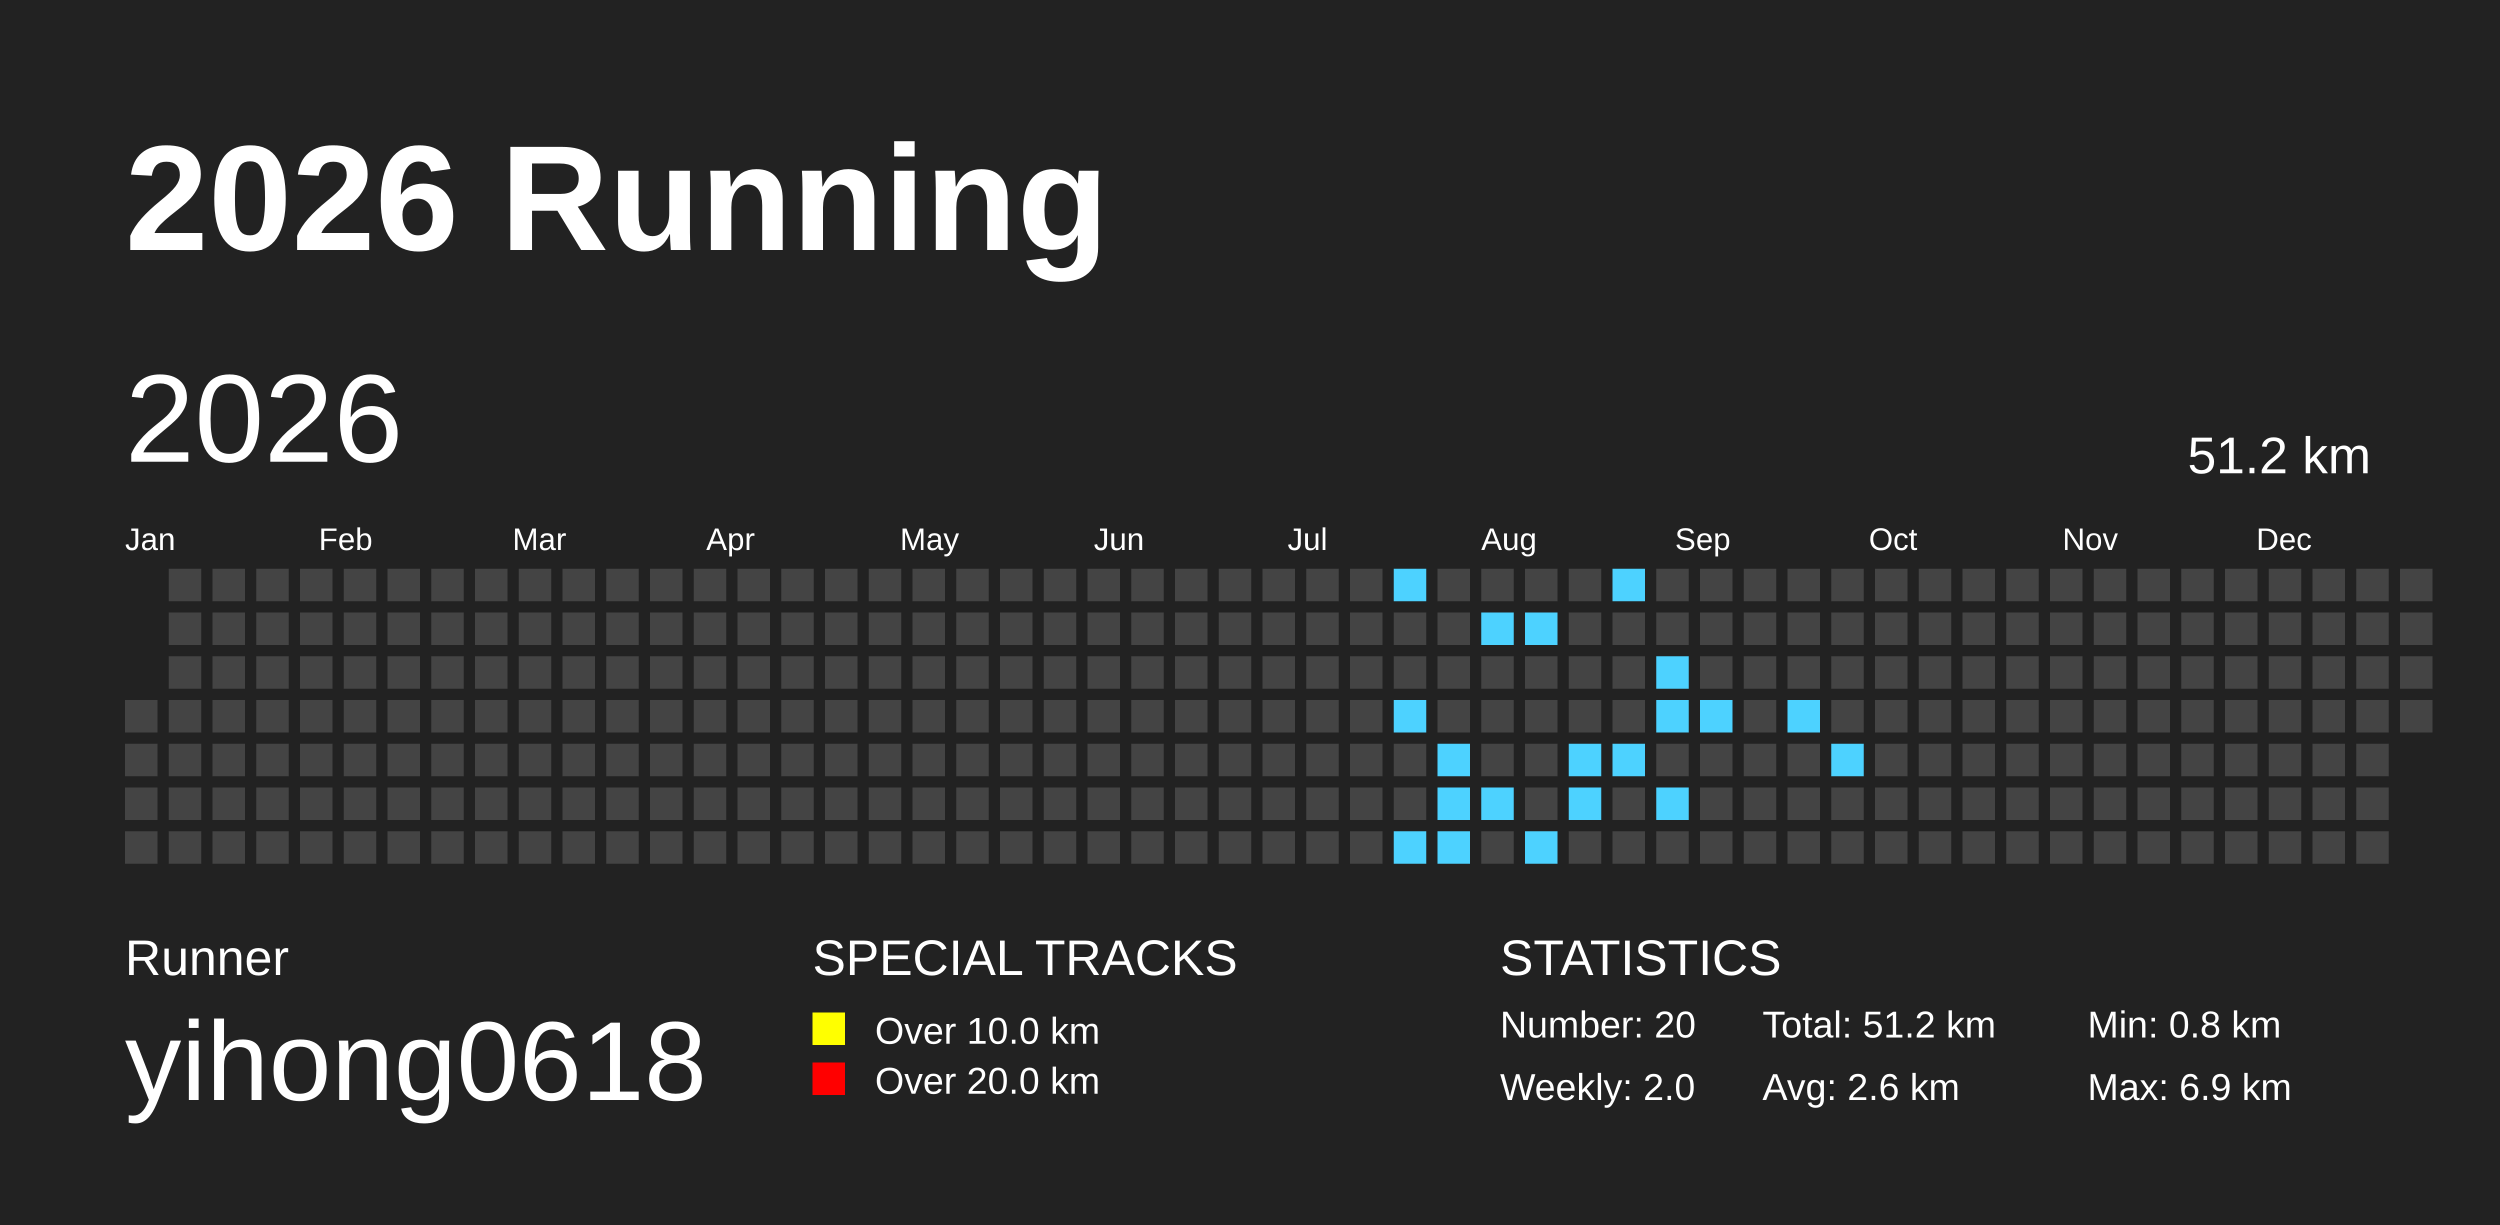
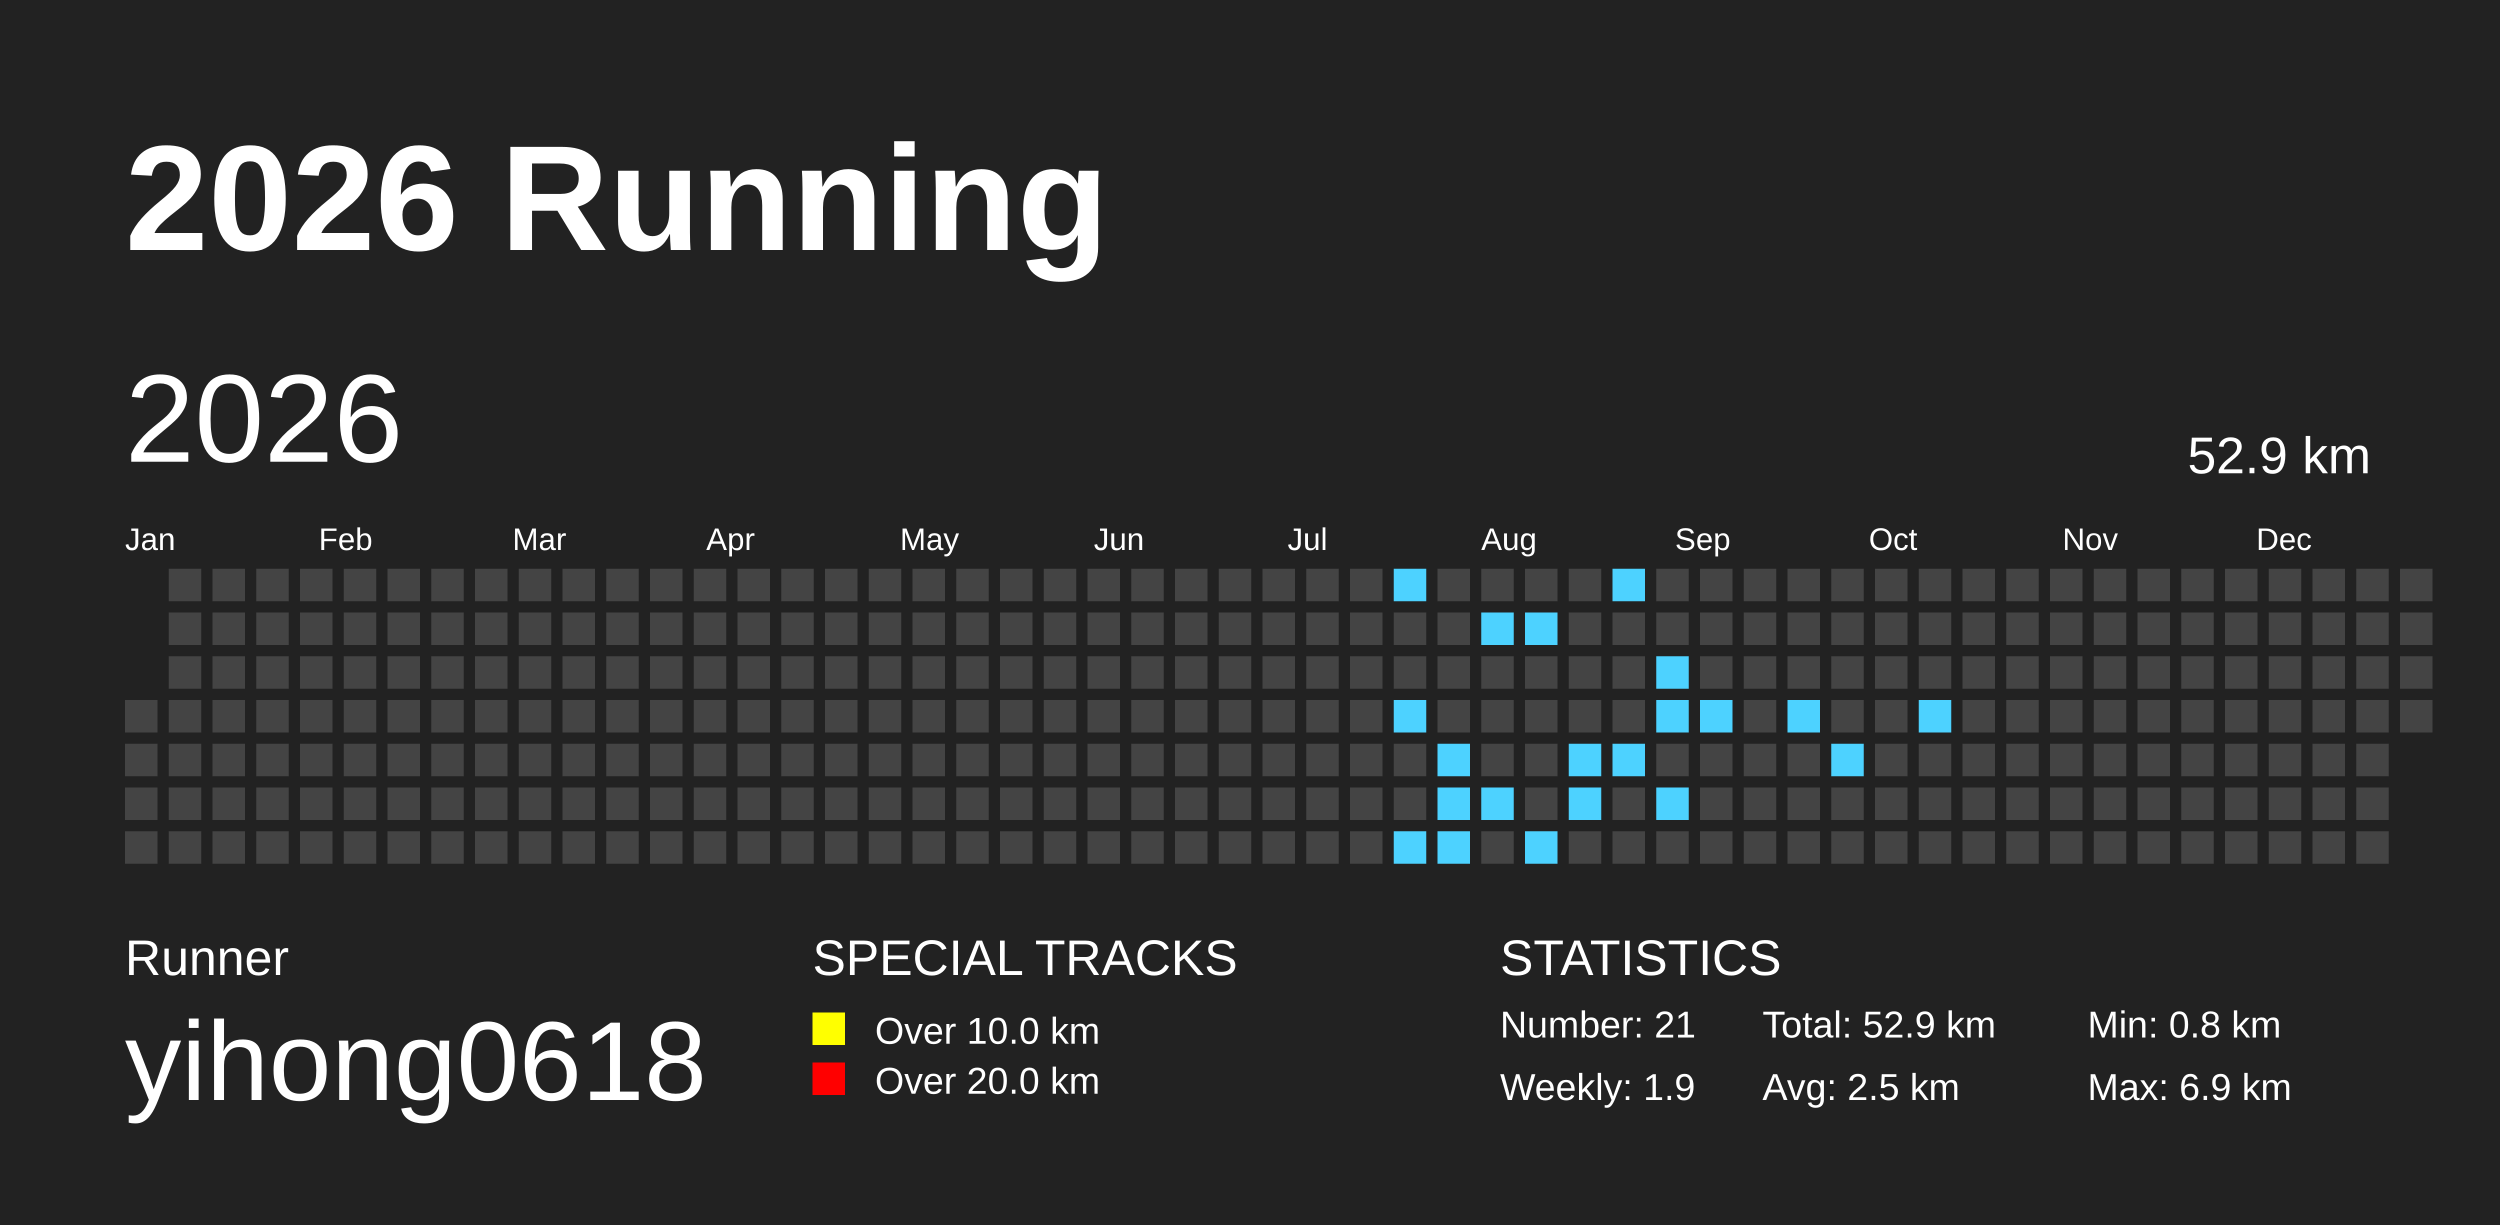
<svg xmlns="http://www.w3.org/2000/svg" baseProfile="full" height="98mm" version="1.1" viewBox="0,0,200,98" width="200mm">
  <defs />
  <rect fill="#222222" height="98" width="200" x="0" y="0" />
  <text fill="#FFFFFF" style="font-size:12px; font-family:Arial; font-weight:bold;" x="10" y="20">2026 Running</text>
  <text fill="#FFFFFF" style="font-size:4px; font-family:Arial" x="10" y="78">Runner</text>
  <text fill="#FFFFFF" style="font-size:9px; font-family:Arial" x="10" y="88">yihong0618</text>
  <text fill="#FFFFFF" style="font-size:4px; font-family:Arial" x="65" y="78">SPECIAL TRACKS</text>
  <rect fill="yellow" height="2.6" width="2.6" x="65" y="81" />
  <text fill="#FFFFFF" style="font-size:3px; font-family:Arial" x="70" y="83.5">Over 10.0 km</text>
  <rect fill="red" height="2.6" width="2.6" x="65" y="85" />
  <text fill="#FFFFFF" style="font-size:3px; font-family:Arial" x="70" y="87.5">Over 20.0 km</text>
  <text fill="#FFFFFF" style="font-size:4px; font-family:Arial" x="120" y="78">STATISTICS</text>
-   <text fill="#FFFFFF" style="font-size:3px; font-family:Arial" x="120" y="83">Number: 20</text>
-   <text fill="#FFFFFF" style="font-size:3px; font-family:Arial" x="120" y="88">Weekly: 2.0</text>
-   <text fill="#FFFFFF" style="font-size:3px; font-family:Arial" x="141" y="83">Total: 51.2 km</text>
-   <text fill="#FFFFFF" style="font-size:3px; font-family:Arial" x="141" y="88">Avg: 2.6 km</text>
+   <text fill="#FFFFFF" style="font-size:3px; font-family:Arial" x="120" y="83">Number: 21</text>
+   <text fill="#FFFFFF" style="font-size:3px; font-family:Arial" x="120" y="88">Weekly: 1.9</text>
+   <text fill="#FFFFFF" style="font-size:3px; font-family:Arial" x="141" y="83">Total: 52.9 km</text>
+   <text fill="#FFFFFF" style="font-size:3px; font-family:Arial" x="141" y="88">Avg: 2.5 km</text>
  <text fill="#FFFFFF" style="font-size:3px; font-family:Arial" x="167" y="83">Min: 0.8 km</text>
  <text fill="#FFFFFF" style="font-size:3px; font-family:Arial" x="167" y="88">Max: 6.9 km</text>
  <text dominant-baseline="hanging" fill="#FFFFFF" style="font-size:10.0px; font-family:Arial;" x="10" y="30">2026</text>
-   <text dominant-baseline="hanging" fill="#FFFFFF" style="font-size:4.125px; font-family:Arial;" x="175" y="35">51.2 km</text>
+   <text dominant-baseline="hanging" fill="#FFFFFF" style="font-size:4.125px; font-family:Arial;" x="175" y="35">52.9 km</text>
  <text fill="#FFFFFF" style="font-size:2.5px; font-family:Arial" x="10.0" y="44">Jan</text>
  <text fill="#FFFFFF" style="font-size:2.5px; font-family:Arial" x="25.5" y="44">Feb</text>
  <text fill="#FFFFFF" style="font-size:2.5px; font-family:Arial" x="41.0" y="44">Mar</text>
  <text fill="#FFFFFF" style="font-size:2.5px; font-family:Arial" x="56.5" y="44">Apr</text>
  <text fill="#FFFFFF" style="font-size:2.5px; font-family:Arial" x="72.0" y="44">May</text>
  <text fill="#FFFFFF" style="font-size:2.5px; font-family:Arial" x="87.5" y="44">Jun</text>
  <text fill="#FFFFFF" style="font-size:2.5px; font-family:Arial" x="103.0" y="44">Jul</text>
  <text fill="#FFFFFF" style="font-size:2.5px; font-family:Arial" x="118.5" y="44">Aug</text>
  <text fill="#FFFFFF" style="font-size:2.5px; font-family:Arial" x="134.0" y="44">Sep</text>
  <text fill="#FFFFFF" style="font-size:2.5px; font-family:Arial" x="149.5" y="44">Oct</text>
  <text fill="#FFFFFF" style="font-size:2.5px; font-family:Arial" x="165.0" y="44">Nov</text>
  <text fill="#FFFFFF" style="font-size:2.5px; font-family:Arial" x="180.5" y="44">Dec</text>
  <rect fill="#444444" height="2.6" width="2.6" x="10.0" y="56.0" />
  <rect fill="#444444" height="2.6" width="2.6" x="10.0" y="59.5" />
  <rect fill="#444444" height="2.6" width="2.6" x="10.0" y="63.0" />
  <rect fill="#444444" height="2.6" width="2.6" x="10.0" y="66.5" />
  <rect fill="#444444" height="2.6" width="2.6" x="13.5" y="45.5" />
  <rect fill="#444444" height="2.6" width="2.6" x="13.5" y="49.0" />
  <rect fill="#444444" height="2.6" width="2.6" x="13.5" y="52.5" />
  <rect fill="#444444" height="2.6" width="2.6" x="13.5" y="56.0" />
  <rect fill="#444444" height="2.6" width="2.6" x="13.5" y="59.5" />
  <rect fill="#444444" height="2.6" width="2.6" x="13.5" y="63.0" />
  <rect fill="#444444" height="2.6" width="2.6" x="13.5" y="66.5" />
  <rect fill="#444444" height="2.6" width="2.6" x="17.0" y="45.5" />
  <rect fill="#444444" height="2.6" width="2.6" x="17.0" y="49.0" />
  <rect fill="#444444" height="2.6" width="2.6" x="17.0" y="52.5" />
  <rect fill="#444444" height="2.6" width="2.6" x="17.0" y="56.0" />
  <rect fill="#444444" height="2.6" width="2.6" x="17.0" y="59.5" />
  <rect fill="#444444" height="2.6" width="2.6" x="17.0" y="63.0" />
  <rect fill="#444444" height="2.6" width="2.6" x="17.0" y="66.5" />
  <rect fill="#444444" height="2.6" width="2.6" x="20.5" y="45.5" />
  <rect fill="#444444" height="2.6" width="2.6" x="20.5" y="49.0" />
  <rect fill="#444444" height="2.6" width="2.6" x="20.5" y="52.5" />
  <rect fill="#444444" height="2.6" width="2.6" x="20.5" y="56.0" />
  <rect fill="#444444" height="2.6" width="2.6" x="20.5" y="59.5" />
  <rect fill="#444444" height="2.6" width="2.6" x="20.5" y="63.0" />
  <rect fill="#444444" height="2.6" width="2.6" x="20.5" y="66.5" />
  <rect fill="#444444" height="2.6" width="2.6" x="24.0" y="45.5" />
  <rect fill="#444444" height="2.6" width="2.6" x="24.0" y="49.0" />
  <rect fill="#444444" height="2.6" width="2.6" x="24.0" y="52.5" />
  <rect fill="#444444" height="2.6" width="2.6" x="24.0" y="56.0" />
  <rect fill="#444444" height="2.6" width="2.6" x="24.0" y="59.5" />
  <rect fill="#444444" height="2.6" width="2.6" x="24.0" y="63.0" />
  <rect fill="#444444" height="2.6" width="2.6" x="24.0" y="66.5" />
  <rect fill="#444444" height="2.6" width="2.6" x="27.5" y="45.5" />
  <rect fill="#444444" height="2.6" width="2.6" x="27.5" y="49.0" />
  <rect fill="#444444" height="2.6" width="2.6" x="27.5" y="52.5" />
  <rect fill="#444444" height="2.6" width="2.6" x="27.5" y="56.0" />
  <rect fill="#444444" height="2.6" width="2.6" x="27.5" y="59.5" />
  <rect fill="#444444" height="2.6" width="2.6" x="27.5" y="63.0" />
  <rect fill="#444444" height="2.6" width="2.6" x="27.5" y="66.5" />
  <rect fill="#444444" height="2.6" width="2.6" x="31.0" y="45.5" />
  <rect fill="#444444" height="2.6" width="2.6" x="31.0" y="49.0" />
  <rect fill="#444444" height="2.6" width="2.6" x="31.0" y="52.5" />
  <rect fill="#444444" height="2.6" width="2.6" x="31.0" y="56.0" />
  <rect fill="#444444" height="2.6" width="2.6" x="31.0" y="59.5" />
  <rect fill="#444444" height="2.6" width="2.6" x="31.0" y="63.0" />
  <rect fill="#444444" height="2.6" width="2.6" x="31.0" y="66.5" />
  <rect fill="#444444" height="2.6" width="2.6" x="34.5" y="45.5" />
  <rect fill="#444444" height="2.6" width="2.6" x="34.5" y="49.0" />
  <rect fill="#444444" height="2.6" width="2.6" x="34.5" y="52.5" />
  <rect fill="#444444" height="2.6" width="2.6" x="34.5" y="56.0" />
  <rect fill="#444444" height="2.6" width="2.6" x="34.5" y="59.5" />
  <rect fill="#444444" height="2.6" width="2.6" x="34.5" y="63.0" />
  <rect fill="#444444" height="2.6" width="2.6" x="34.5" y="66.5" />
  <rect fill="#444444" height="2.6" width="2.6" x="38.0" y="45.5" />
  <rect fill="#444444" height="2.6" width="2.6" x="38.0" y="49.0" />
  <rect fill="#444444" height="2.6" width="2.6" x="38.0" y="52.5" />
  <rect fill="#444444" height="2.6" width="2.6" x="38.0" y="56.0" />
  <rect fill="#444444" height="2.6" width="2.6" x="38.0" y="59.5" />
  <rect fill="#444444" height="2.6" width="2.6" x="38.0" y="63.0" />
  <rect fill="#444444" height="2.6" width="2.6" x="38.0" y="66.5" />
  <rect fill="#444444" height="2.6" width="2.6" x="41.5" y="45.5" />
  <rect fill="#444444" height="2.6" width="2.6" x="41.5" y="49.0" />
  <rect fill="#444444" height="2.6" width="2.6" x="41.5" y="52.5" />
  <rect fill="#444444" height="2.6" width="2.6" x="41.5" y="56.0" />
  <rect fill="#444444" height="2.6" width="2.6" x="41.5" y="59.5" />
  <rect fill="#444444" height="2.6" width="2.6" x="41.5" y="63.0" />
  <rect fill="#444444" height="2.6" width="2.6" x="41.5" y="66.5" />
  <rect fill="#444444" height="2.6" width="2.6" x="45.0" y="45.5" />
  <rect fill="#444444" height="2.6" width="2.6" x="45.0" y="49.0" />
  <rect fill="#444444" height="2.6" width="2.6" x="45.0" y="52.5" />
  <rect fill="#444444" height="2.6" width="2.6" x="45.0" y="56.0" />
  <rect fill="#444444" height="2.6" width="2.6" x="45.0" y="59.5" />
  <rect fill="#444444" height="2.6" width="2.6" x="45.0" y="63.0" />
  <rect fill="#444444" height="2.6" width="2.6" x="45.0" y="66.5" />
  <rect fill="#444444" height="2.6" width="2.6" x="48.5" y="45.5" />
  <rect fill="#444444" height="2.6" width="2.6" x="48.5" y="49.0" />
  <rect fill="#444444" height="2.6" width="2.6" x="48.5" y="52.5" />
  <rect fill="#444444" height="2.6" width="2.6" x="48.5" y="56.0" />
  <rect fill="#444444" height="2.6" width="2.6" x="48.5" y="59.5" />
  <rect fill="#444444" height="2.6" width="2.6" x="48.5" y="63.0" />
  <rect fill="#444444" height="2.6" width="2.6" x="48.5" y="66.5" />
  <rect fill="#444444" height="2.6" width="2.6" x="52.0" y="45.5" />
  <rect fill="#444444" height="2.6" width="2.6" x="52.0" y="49.0" />
  <rect fill="#444444" height="2.6" width="2.6" x="52.0" y="52.5" />
  <rect fill="#444444" height="2.6" width="2.6" x="52.0" y="56.0" />
  <rect fill="#444444" height="2.6" width="2.6" x="52.0" y="59.5" />
  <rect fill="#444444" height="2.6" width="2.6" x="52.0" y="63.0" />
  <rect fill="#444444" height="2.6" width="2.6" x="52.0" y="66.5" />
  <rect fill="#444444" height="2.6" width="2.6" x="55.5" y="45.5" />
  <rect fill="#444444" height="2.6" width="2.6" x="55.5" y="49.0" />
  <rect fill="#444444" height="2.6" width="2.6" x="55.5" y="52.5" />
  <rect fill="#444444" height="2.6" width="2.6" x="55.5" y="56.0" />
  <rect fill="#444444" height="2.6" width="2.6" x="55.5" y="59.5" />
  <rect fill="#444444" height="2.6" width="2.6" x="55.5" y="63.0" />
  <rect fill="#444444" height="2.6" width="2.6" x="55.5" y="66.5" />
  <rect fill="#444444" height="2.6" width="2.6" x="59.0" y="45.5" />
  <rect fill="#444444" height="2.6" width="2.6" x="59.0" y="49.0" />
  <rect fill="#444444" height="2.6" width="2.6" x="59.0" y="52.5" />
  <rect fill="#444444" height="2.6" width="2.6" x="59.0" y="56.0" />
  <rect fill="#444444" height="2.6" width="2.6" x="59.0" y="59.5" />
  <rect fill="#444444" height="2.6" width="2.6" x="59.0" y="63.0" />
  <rect fill="#444444" height="2.6" width="2.6" x="59.0" y="66.5" />
  <rect fill="#444444" height="2.6" width="2.6" x="62.5" y="45.5" />
  <rect fill="#444444" height="2.6" width="2.6" x="62.5" y="49.0" />
  <rect fill="#444444" height="2.6" width="2.6" x="62.5" y="52.5" />
  <rect fill="#444444" height="2.6" width="2.6" x="62.5" y="56.0" />
  <rect fill="#444444" height="2.6" width="2.6" x="62.5" y="59.5" />
  <rect fill="#444444" height="2.6" width="2.6" x="62.5" y="63.0" />
  <rect fill="#444444" height="2.6" width="2.6" x="62.5" y="66.5" />
  <rect fill="#444444" height="2.6" width="2.6" x="66.0" y="45.5" />
  <rect fill="#444444" height="2.6" width="2.6" x="66.0" y="49.0" />
  <rect fill="#444444" height="2.6" width="2.6" x="66.0" y="52.5" />
  <rect fill="#444444" height="2.6" width="2.6" x="66.0" y="56.0" />
  <rect fill="#444444" height="2.6" width="2.6" x="66.0" y="59.5" />
  <rect fill="#444444" height="2.6" width="2.6" x="66.0" y="63.0" />
  <rect fill="#444444" height="2.6" width="2.6" x="66.0" y="66.5" />
  <rect fill="#444444" height="2.6" width="2.6" x="69.5" y="45.5" />
  <rect fill="#444444" height="2.6" width="2.6" x="69.5" y="49.0" />
  <rect fill="#444444" height="2.6" width="2.6" x="69.5" y="52.5" />
  <rect fill="#444444" height="2.6" width="2.6" x="69.5" y="56.0" />
  <rect fill="#444444" height="2.6" width="2.6" x="69.5" y="59.5" />
  <rect fill="#444444" height="2.6" width="2.6" x="69.5" y="63.0" />
  <rect fill="#444444" height="2.6" width="2.6" x="69.5" y="66.5" />
  <rect fill="#444444" height="2.6" width="2.6" x="73.0" y="45.5" />
  <rect fill="#444444" height="2.6" width="2.6" x="73.0" y="49.0" />
  <rect fill="#444444" height="2.6" width="2.6" x="73.0" y="52.5" />
  <rect fill="#444444" height="2.6" width="2.6" x="73.0" y="56.0" />
  <rect fill="#444444" height="2.6" width="2.6" x="73.0" y="59.5" />
  <rect fill="#444444" height="2.6" width="2.6" x="73.0" y="63.0" />
  <rect fill="#444444" height="2.6" width="2.6" x="73.0" y="66.5" />
  <rect fill="#444444" height="2.6" width="2.6" x="76.5" y="45.5" />
  <rect fill="#444444" height="2.6" width="2.6" x="76.5" y="49.0" />
  <rect fill="#444444" height="2.6" width="2.6" x="76.5" y="52.5" />
  <rect fill="#444444" height="2.6" width="2.6" x="76.5" y="56.0" />
  <rect fill="#444444" height="2.6" width="2.6" x="76.5" y="59.5" />
  <rect fill="#444444" height="2.6" width="2.6" x="76.5" y="63.0" />
  <rect fill="#444444" height="2.6" width="2.6" x="76.5" y="66.5" />
  <rect fill="#444444" height="2.6" width="2.6" x="80.0" y="45.5" />
  <rect fill="#444444" height="2.6" width="2.6" x="80.0" y="49.0" />
  <rect fill="#444444" height="2.6" width="2.6" x="80.0" y="52.5" />
  <rect fill="#444444" height="2.6" width="2.6" x="80.0" y="56.0" />
  <rect fill="#444444" height="2.6" width="2.6" x="80.0" y="59.5" />
  <rect fill="#444444" height="2.6" width="2.6" x="80.0" y="63.0" />
  <rect fill="#444444" height="2.6" width="2.6" x="80.0" y="66.5" />
  <rect fill="#444444" height="2.6" width="2.6" x="83.5" y="45.5" />
  <rect fill="#444444" height="2.6" width="2.6" x="83.5" y="49.0" />
  <rect fill="#444444" height="2.6" width="2.6" x="83.5" y="52.5" />
  <rect fill="#444444" height="2.6" width="2.6" x="83.5" y="56.0" />
  <rect fill="#444444" height="2.6" width="2.6" x="83.5" y="59.5" />
  <rect fill="#444444" height="2.6" width="2.6" x="83.5" y="63.0" />
  <rect fill="#444444" height="2.6" width="2.6" x="83.5" y="66.5" />
  <rect fill="#444444" height="2.6" width="2.6" x="87.0" y="45.5" />
  <rect fill="#444444" height="2.6" width="2.6" x="87.0" y="49.0" />
  <rect fill="#444444" height="2.6" width="2.6" x="87.0" y="52.5" />
  <rect fill="#444444" height="2.6" width="2.6" x="87.0" y="56.0" />
  <rect fill="#444444" height="2.6" width="2.6" x="87.0" y="59.5" />
  <rect fill="#444444" height="2.6" width="2.6" x="87.0" y="63.0" />
  <rect fill="#444444" height="2.6" width="2.6" x="87.0" y="66.5" />
  <rect fill="#444444" height="2.6" width="2.6" x="90.5" y="45.5" />
  <rect fill="#444444" height="2.6" width="2.6" x="90.5" y="49.0" />
  <rect fill="#444444" height="2.6" width="2.6" x="90.5" y="52.5" />
  <rect fill="#444444" height="2.6" width="2.6" x="90.5" y="56.0" />
  <rect fill="#444444" height="2.6" width="2.6" x="90.5" y="59.5" />
  <rect fill="#444444" height="2.6" width="2.6" x="90.5" y="63.0" />
  <rect fill="#444444" height="2.6" width="2.6" x="90.5" y="66.5" />
  <rect fill="#444444" height="2.6" width="2.6" x="94.0" y="45.5" />
  <rect fill="#444444" height="2.6" width="2.6" x="94.0" y="49.0" />
  <rect fill="#444444" height="2.6" width="2.6" x="94.0" y="52.5" />
  <rect fill="#444444" height="2.6" width="2.6" x="94.0" y="56.0" />
  <rect fill="#444444" height="2.6" width="2.6" x="94.0" y="59.5" />
  <rect fill="#444444" height="2.6" width="2.6" x="94.0" y="63.0" />
  <rect fill="#444444" height="2.6" width="2.6" x="94.0" y="66.5" />
  <rect fill="#444444" height="2.6" width="2.6" x="97.5" y="45.5" />
  <rect fill="#444444" height="2.6" width="2.6" x="97.5" y="49.0" />
  <rect fill="#444444" height="2.6" width="2.6" x="97.5" y="52.5" />
  <rect fill="#444444" height="2.6" width="2.6" x="97.5" y="56.0" />
  <rect fill="#444444" height="2.6" width="2.6" x="97.5" y="59.5" />
  <rect fill="#444444" height="2.6" width="2.6" x="97.5" y="63.0" />
  <rect fill="#444444" height="2.6" width="2.6" x="97.5" y="66.5" />
  <rect fill="#444444" height="2.6" width="2.6" x="101.0" y="45.5" />
  <rect fill="#444444" height="2.6" width="2.6" x="101.0" y="49.0" />
  <rect fill="#444444" height="2.6" width="2.6" x="101.0" y="52.5" />
  <rect fill="#444444" height="2.6" width="2.6" x="101.0" y="56.0" />
  <rect fill="#444444" height="2.6" width="2.6" x="101.0" y="59.5" />
  <rect fill="#444444" height="2.6" width="2.6" x="101.0" y="63.0" />
  <rect fill="#444444" height="2.6" width="2.6" x="101.0" y="66.5" />
  <rect fill="#444444" height="2.6" width="2.6" x="104.5" y="45.5" />
  <rect fill="#444444" height="2.6" width="2.6" x="104.5" y="49.0" />
  <rect fill="#444444" height="2.6" width="2.6" x="104.5" y="52.5" />
  <rect fill="#444444" height="2.6" width="2.6" x="104.5" y="56.0" />
  <rect fill="#444444" height="2.6" width="2.6" x="104.5" y="59.5" />
  <rect fill="#444444" height="2.6" width="2.6" x="104.5" y="63.0" />
  <rect fill="#444444" height="2.6" width="2.6" x="104.5" y="66.5" />
  <rect fill="#444444" height="2.6" width="2.6" x="108.0" y="45.5" />
  <rect fill="#444444" height="2.6" width="2.6" x="108.0" y="49.0" />
  <rect fill="#444444" height="2.6" width="2.6" x="108.0" y="52.5" />
  <rect fill="#444444" height="2.6" width="2.6" x="108.0" y="56.0" />
  <rect fill="#444444" height="2.6" width="2.6" x="108.0" y="59.5" />
  <rect fill="#444444" height="2.6" width="2.6" x="108.0" y="63.0" />
  <rect fill="#444444" height="2.6" width="2.6" x="108.0" y="66.5" />
  <rect fill="#4DD2FF" height="2.6" width="2.6" x="111.5" y="45.5" />
  <rect fill="#444444" height="2.6" width="2.6" x="111.5" y="49.0" />
  <rect fill="#444444" height="2.6" width="2.6" x="111.5" y="52.5" />
  <rect fill="#4DD2FF" height="2.6" width="2.6" x="111.5" y="56.0" />
  <rect fill="#444444" height="2.6" width="2.6" x="111.5" y="59.5" />
  <rect fill="#444444" height="2.6" width="2.6" x="111.5" y="63.0" />
  <rect fill="#4DD2FF" height="2.6" width="2.6" x="111.5" y="66.5" />
  <rect fill="#444444" height="2.6" width="2.6" x="115.0" y="45.5" />
  <rect fill="#444444" height="2.6" width="2.6" x="115.0" y="49.0" />
  <rect fill="#444444" height="2.6" width="2.6" x="115.0" y="52.5" />
  <rect fill="#444444" height="2.6" width="2.6" x="115.0" y="56.0" />
  <rect fill="#4DD2FF" height="2.6" width="2.6" x="115.0" y="59.5" />
  <rect fill="#4DD2FF" height="2.6" width="2.6" x="115.0" y="63.0" />
  <rect fill="#4DD2FF" height="2.6" width="2.6" x="115.0" y="66.5" />
  <rect fill="#444444" height="2.6" width="2.6" x="118.5" y="45.5" />
  <rect fill="#4DD2FF" height="2.6" width="2.6" x="118.5" y="49.0" />
  <rect fill="#444444" height="2.6" width="2.6" x="118.5" y="52.5" />
  <rect fill="#444444" height="2.6" width="2.6" x="118.5" y="56.0" />
  <rect fill="#444444" height="2.6" width="2.6" x="118.5" y="59.5" />
  <rect fill="#4DD2FF" height="2.6" width="2.6" x="118.5" y="63.0" />
  <rect fill="#444444" height="2.6" width="2.6" x="118.5" y="66.5" />
  <rect fill="#444444" height="2.6" width="2.6" x="122.0" y="45.5" />
  <rect fill="#4DD2FF" height="2.6" width="2.6" x="122.0" y="49.0" />
  <rect fill="#444444" height="2.6" width="2.6" x="122.0" y="52.5" />
  <rect fill="#444444" height="2.6" width="2.6" x="122.0" y="56.0" />
  <rect fill="#444444" height="2.6" width="2.6" x="122.0" y="59.5" />
  <rect fill="#444444" height="2.6" width="2.6" x="122.0" y="63.0" />
  <rect fill="#4DD2FF" height="2.6" width="2.6" x="122.0" y="66.5" />
  <rect fill="#444444" height="2.6" width="2.6" x="125.5" y="45.5" />
  <rect fill="#444444" height="2.6" width="2.6" x="125.5" y="49.0" />
  <rect fill="#444444" height="2.6" width="2.6" x="125.5" y="52.5" />
  <rect fill="#444444" height="2.6" width="2.6" x="125.5" y="56.0" />
  <rect fill="#4DD2FF" height="2.6" width="2.6" x="125.5" y="59.5" />
  <rect fill="#4DD2FF" height="2.6" width="2.6" x="125.5" y="63.0" />
  <rect fill="#444444" height="2.6" width="2.6" x="125.5" y="66.5" />
  <rect fill="#4DD2FF" height="2.6" width="2.6" x="129.0" y="45.5" />
  <rect fill="#444444" height="2.6" width="2.6" x="129.0" y="49.0" />
  <rect fill="#444444" height="2.6" width="2.6" x="129.0" y="52.5" />
  <rect fill="#444444" height="2.6" width="2.6" x="129.0" y="56.0" />
  <rect fill="#4DD2FF" height="2.6" width="2.6" x="129.0" y="59.5" />
  <rect fill="#444444" height="2.6" width="2.6" x="129.0" y="63.0" />
  <rect fill="#444444" height="2.6" width="2.6" x="129.0" y="66.5" />
  <rect fill="#444444" height="2.6" width="2.6" x="132.5" y="45.5" />
  <rect fill="#444444" height="2.6" width="2.6" x="132.5" y="49.0" />
  <rect fill="#4DD2FF" height="2.6" width="2.6" x="132.5" y="52.5" />
  <rect fill="#4DD2FF" height="2.6" width="2.6" x="132.5" y="56.0" />
  <rect fill="#444444" height="2.6" width="2.6" x="132.5" y="59.5" />
  <rect fill="#4DD2FF" height="2.6" width="2.6" x="132.5" y="63.0" />
  <rect fill="#444444" height="2.6" width="2.6" x="132.5" y="66.5" />
  <rect fill="#444444" height="2.6" width="2.6" x="136.0" y="45.5" />
  <rect fill="#444444" height="2.6" width="2.6" x="136.0" y="49.0" />
  <rect fill="#444444" height="2.6" width="2.6" x="136.0" y="52.5" />
  <rect fill="#4DD2FF" height="2.6" width="2.6" x="136.0" y="56.0" />
  <rect fill="#444444" height="2.6" width="2.6" x="136.0" y="59.5" />
  <rect fill="#444444" height="2.6" width="2.6" x="136.0" y="63.0" />
  <rect fill="#444444" height="2.6" width="2.6" x="136.0" y="66.5" />
  <rect fill="#444444" height="2.6" width="2.6" x="139.5" y="45.5" />
  <rect fill="#444444" height="2.6" width="2.6" x="139.5" y="49.0" />
  <rect fill="#444444" height="2.6" width="2.6" x="139.5" y="52.5" />
  <rect fill="#444444" height="2.6" width="2.6" x="139.5" y="56.0" />
  <rect fill="#444444" height="2.6" width="2.6" x="139.5" y="59.5" />
  <rect fill="#444444" height="2.6" width="2.6" x="139.5" y="63.0" />
  <rect fill="#444444" height="2.6" width="2.6" x="139.5" y="66.5" />
  <rect fill="#444444" height="2.6" width="2.6" x="143.0" y="45.5" />
  <rect fill="#444444" height="2.6" width="2.6" x="143.0" y="49.0" />
  <rect fill="#444444" height="2.6" width="2.6" x="143.0" y="52.5" />
  <rect fill="#4DD2FF" height="2.6" width="2.6" x="143.0" y="56.0" />
  <rect fill="#444444" height="2.6" width="2.6" x="143.0" y="59.5" />
  <rect fill="#444444" height="2.6" width="2.6" x="143.0" y="63.0" />
  <rect fill="#444444" height="2.6" width="2.6" x="143.0" y="66.5" />
  <rect fill="#444444" height="2.6" width="2.6" x="146.5" y="45.5" />
  <rect fill="#444444" height="2.6" width="2.6" x="146.5" y="49.0" />
  <rect fill="#444444" height="2.6" width="2.6" x="146.5" y="52.5" />
  <rect fill="#444444" height="2.6" width="2.6" x="146.5" y="56.0" />
  <rect fill="#4DD2FF" height="2.6" width="2.6" x="146.5" y="59.5" />
  <rect fill="#444444" height="2.6" width="2.6" x="146.5" y="63.0" />
  <rect fill="#444444" height="2.6" width="2.6" x="146.5" y="66.5" />
  <rect fill="#444444" height="2.6" width="2.6" x="150.0" y="45.5" />
  <rect fill="#444444" height="2.6" width="2.6" x="150.0" y="49.0" />
  <rect fill="#444444" height="2.6" width="2.6" x="150.0" y="52.5" />
  <rect fill="#444444" height="2.6" width="2.6" x="150.0" y="56.0" />
  <rect fill="#444444" height="2.6" width="2.6" x="150.0" y="59.5" />
  <rect fill="#444444" height="2.6" width="2.6" x="150.0" y="63.0" />
  <rect fill="#444444" height="2.6" width="2.6" x="150.0" y="66.5" />
  <rect fill="#444444" height="2.6" width="2.6" x="153.5" y="45.5" />
  <rect fill="#444444" height="2.6" width="2.6" x="153.5" y="49.0" />
  <rect fill="#444444" height="2.6" width="2.6" x="153.5" y="52.5" />
-   <rect fill="#444444" height="2.6" width="2.6" x="153.5" y="56.0" />
+   <rect fill="#4DD2FF" height="2.6" width="2.6" x="153.5" y="56.0" />
  <rect fill="#444444" height="2.6" width="2.6" x="153.5" y="59.5" />
  <rect fill="#444444" height="2.6" width="2.6" x="153.5" y="63.0" />
  <rect fill="#444444" height="2.6" width="2.6" x="153.5" y="66.5" />
  <rect fill="#444444" height="2.6" width="2.6" x="157.0" y="45.5" />
  <rect fill="#444444" height="2.6" width="2.6" x="157.0" y="49.0" />
  <rect fill="#444444" height="2.6" width="2.6" x="157.0" y="52.5" />
  <rect fill="#444444" height="2.6" width="2.6" x="157.0" y="56.0" />
  <rect fill="#444444" height="2.6" width="2.6" x="157.0" y="59.5" />
  <rect fill="#444444" height="2.6" width="2.6" x="157.0" y="63.0" />
  <rect fill="#444444" height="2.6" width="2.6" x="157.0" y="66.5" />
  <rect fill="#444444" height="2.6" width="2.6" x="160.5" y="45.5" />
  <rect fill="#444444" height="2.6" width="2.6" x="160.5" y="49.0" />
  <rect fill="#444444" height="2.6" width="2.6" x="160.5" y="52.5" />
  <rect fill="#444444" height="2.6" width="2.6" x="160.5" y="56.0" />
  <rect fill="#444444" height="2.6" width="2.6" x="160.5" y="59.5" />
  <rect fill="#444444" height="2.6" width="2.6" x="160.5" y="63.0" />
  <rect fill="#444444" height="2.6" width="2.6" x="160.5" y="66.5" />
  <rect fill="#444444" height="2.6" width="2.6" x="164.0" y="45.5" />
  <rect fill="#444444" height="2.6" width="2.6" x="164.0" y="49.0" />
  <rect fill="#444444" height="2.6" width="2.6" x="164.0" y="52.5" />
  <rect fill="#444444" height="2.6" width="2.6" x="164.0" y="56.0" />
  <rect fill="#444444" height="2.6" width="2.6" x="164.0" y="59.5" />
  <rect fill="#444444" height="2.6" width="2.6" x="164.0" y="63.0" />
  <rect fill="#444444" height="2.6" width="2.6" x="164.0" y="66.5" />
  <rect fill="#444444" height="2.6" width="2.6" x="167.5" y="45.5" />
  <rect fill="#444444" height="2.6" width="2.6" x="167.5" y="49.0" />
  <rect fill="#444444" height="2.6" width="2.6" x="167.5" y="52.5" />
  <rect fill="#444444" height="2.6" width="2.6" x="167.5" y="56.0" />
  <rect fill="#444444" height="2.6" width="2.6" x="167.5" y="59.5" />
  <rect fill="#444444" height="2.6" width="2.6" x="167.5" y="63.0" />
  <rect fill="#444444" height="2.6" width="2.6" x="167.5" y="66.5" />
  <rect fill="#444444" height="2.6" width="2.6" x="171.0" y="45.5" />
  <rect fill="#444444" height="2.6" width="2.6" x="171.0" y="49.0" />
  <rect fill="#444444" height="2.6" width="2.6" x="171.0" y="52.5" />
  <rect fill="#444444" height="2.6" width="2.6" x="171.0" y="56.0" />
  <rect fill="#444444" height="2.6" width="2.6" x="171.0" y="59.5" />
  <rect fill="#444444" height="2.6" width="2.6" x="171.0" y="63.0" />
  <rect fill="#444444" height="2.6" width="2.6" x="171.0" y="66.5" />
  <rect fill="#444444" height="2.6" width="2.6" x="174.5" y="45.5" />
  <rect fill="#444444" height="2.6" width="2.6" x="174.5" y="49.0" />
  <rect fill="#444444" height="2.6" width="2.6" x="174.5" y="52.5" />
  <rect fill="#444444" height="2.6" width="2.6" x="174.5" y="56.0" />
  <rect fill="#444444" height="2.6" width="2.6" x="174.5" y="59.5" />
  <rect fill="#444444" height="2.6" width="2.6" x="174.5" y="63.0" />
  <rect fill="#444444" height="2.6" width="2.6" x="174.5" y="66.5" />
  <rect fill="#444444" height="2.6" width="2.6" x="178.0" y="45.5" />
  <rect fill="#444444" height="2.6" width="2.6" x="178.0" y="49.0" />
  <rect fill="#444444" height="2.6" width="2.6" x="178.0" y="52.5" />
  <rect fill="#444444" height="2.6" width="2.6" x="178.0" y="56.0" />
  <rect fill="#444444" height="2.6" width="2.6" x="178.0" y="59.5" />
  <rect fill="#444444" height="2.6" width="2.6" x="178.0" y="63.0" />
  <rect fill="#444444" height="2.6" width="2.6" x="178.0" y="66.5" />
  <rect fill="#444444" height="2.6" width="2.6" x="181.5" y="45.5" />
  <rect fill="#444444" height="2.6" width="2.6" x="181.5" y="49.0" />
  <rect fill="#444444" height="2.6" width="2.6" x="181.5" y="52.5" />
  <rect fill="#444444" height="2.6" width="2.6" x="181.5" y="56.0" />
  <rect fill="#444444" height="2.6" width="2.6" x="181.5" y="59.5" />
  <rect fill="#444444" height="2.6" width="2.6" x="181.5" y="63.0" />
  <rect fill="#444444" height="2.6" width="2.6" x="181.5" y="66.5" />
  <rect fill="#444444" height="2.6" width="2.6" x="185.0" y="45.5" />
  <rect fill="#444444" height="2.6" width="2.6" x="185.0" y="49.0" />
  <rect fill="#444444" height="2.6" width="2.6" x="185.0" y="52.5" />
  <rect fill="#444444" height="2.6" width="2.6" x="185.0" y="56.0" />
  <rect fill="#444444" height="2.6" width="2.6" x="185.0" y="59.5" />
  <rect fill="#444444" height="2.6" width="2.6" x="185.0" y="63.0" />
  <rect fill="#444444" height="2.6" width="2.6" x="185.0" y="66.5" />
  <rect fill="#444444" height="2.6" width="2.6" x="188.5" y="45.5" />
  <rect fill="#444444" height="2.6" width="2.6" x="188.5" y="49.0" />
  <rect fill="#444444" height="2.6" width="2.6" x="188.5" y="52.5" />
  <rect fill="#444444" height="2.6" width="2.6" x="188.5" y="56.0" />
  <rect fill="#444444" height="2.6" width="2.6" x="188.5" y="59.5" />
  <rect fill="#444444" height="2.6" width="2.6" x="188.5" y="63.0" />
  <rect fill="#444444" height="2.6" width="2.6" x="188.5" y="66.5" />
  <rect fill="#444444" height="2.6" width="2.6" x="192.0" y="45.5" />
  <rect fill="#444444" height="2.6" width="2.6" x="192.0" y="49.0" />
  <rect fill="#444444" height="2.6" width="2.6" x="192.0" y="52.5" />
  <rect fill="#444444" height="2.6" width="2.6" x="192.0" y="56.0" />
</svg>
